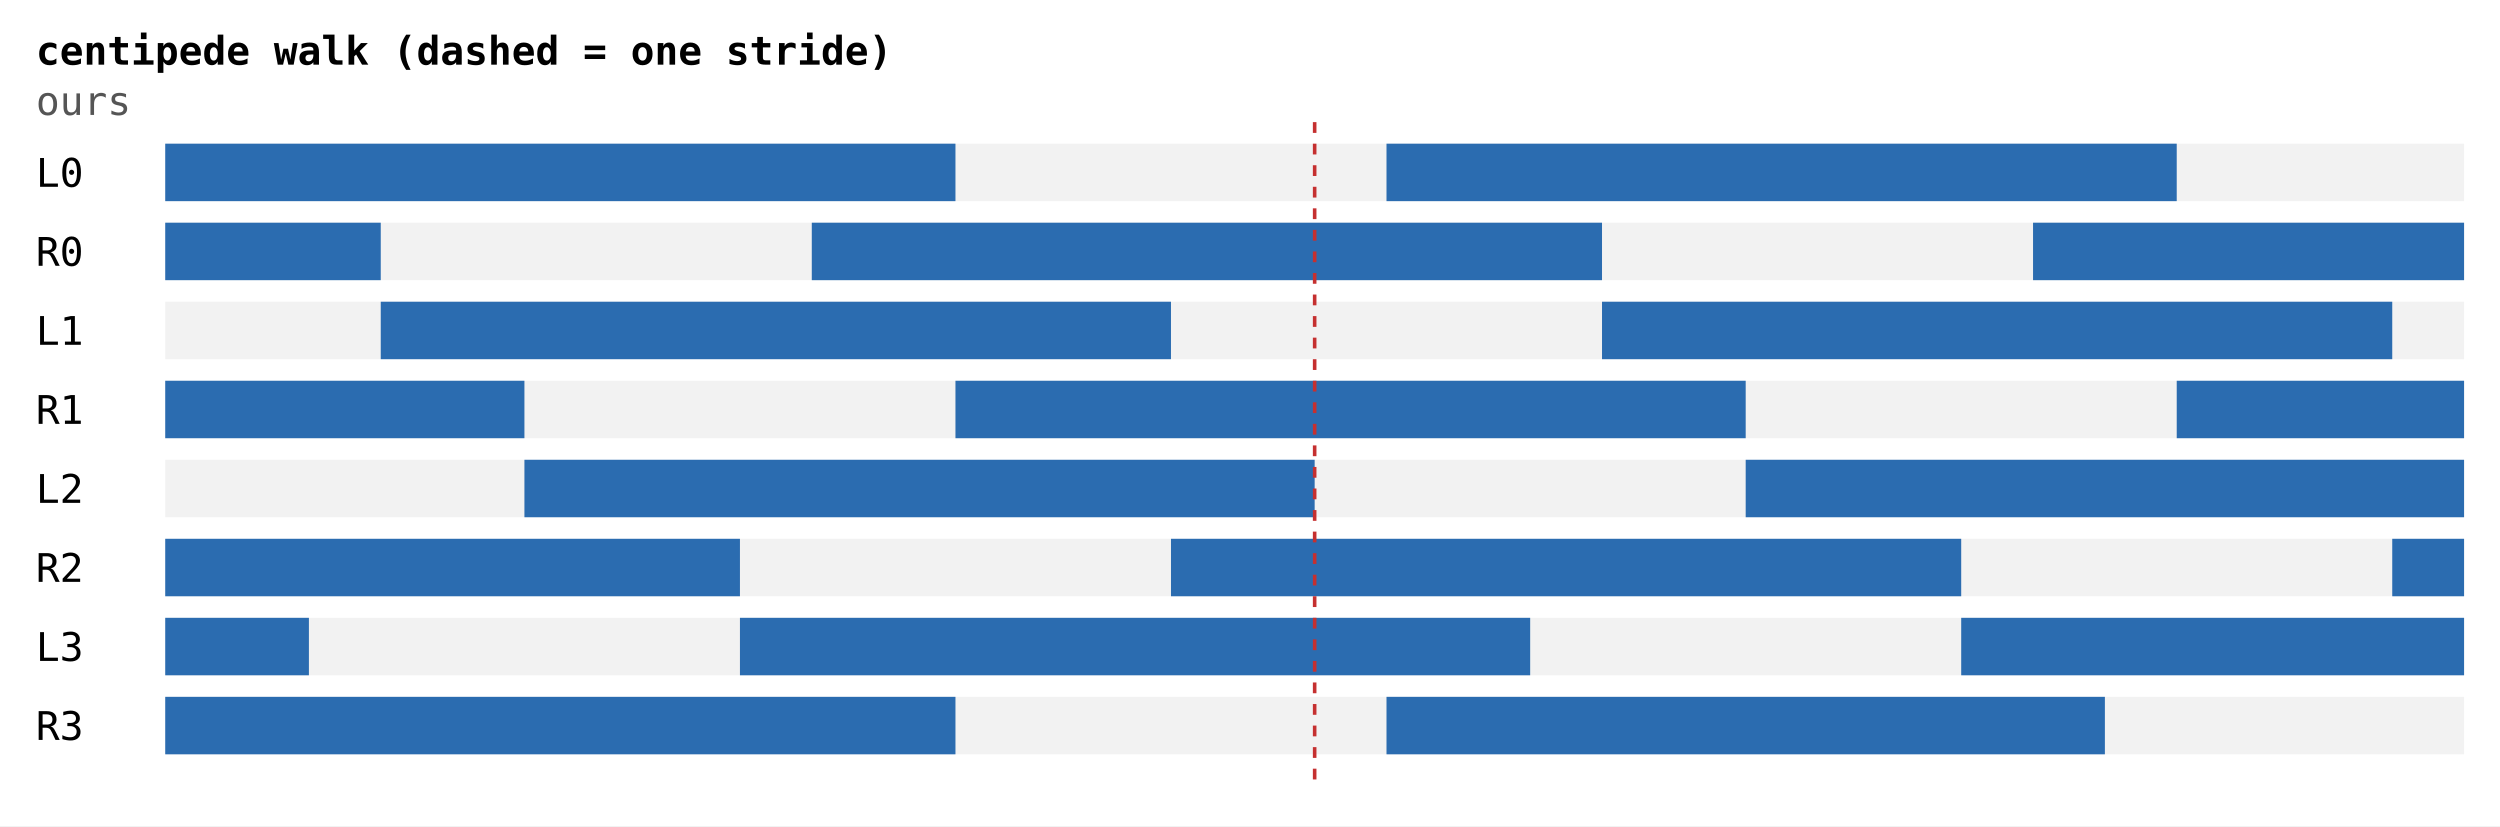
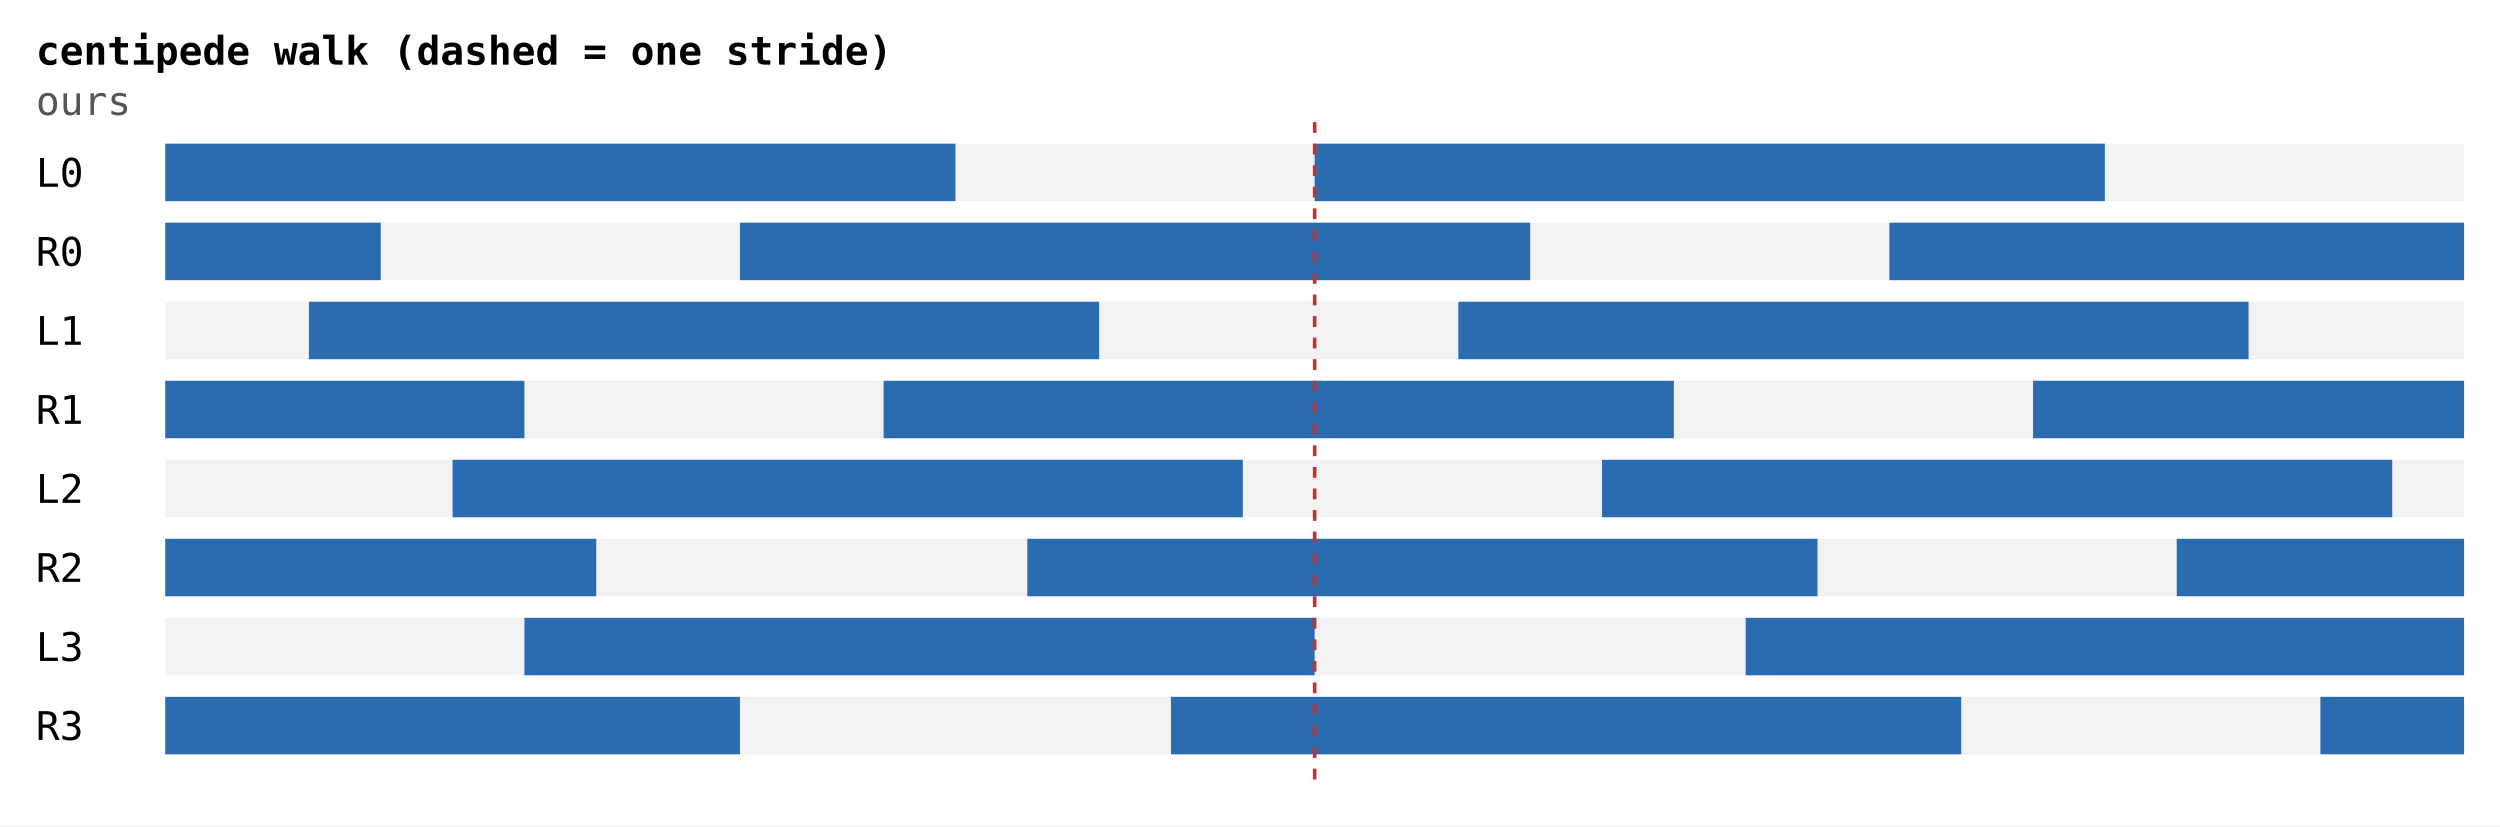
<svg xmlns="http://www.w3.org/2000/svg" width="696" height="230" font-family="monospace" font-size="11">
  <rect width="100%" height="100%" fill="#ffffff" />
  <text x="10" y="18" font-weight="bold">centipede walk (dashed = one stride)</text>
  <text x="10" y="32" fill="#555">ours</text>
  <text x="10" y="52">L0</text>
  <rect x="46" y="40" width="640" height="16" fill="#f2f2f2" />
  <rect x="46.0" y="40" width="220.0" height="16" fill="#2b6cb0" />
-   <rect x="386.0" y="40" width="220.0" height="16" fill="#2b6cb0" />
+   <rect x="366.0" y="40" width="220.0" height="16" fill="#2b6cb0" />
  <text x="10" y="74">R0</text>
  <rect x="46" y="62" width="640" height="16" fill="#f2f2f2" />
  <rect x="46.0" y="62" width="60.0" height="16" fill="#2b6cb0" />
-   <rect x="226.0" y="62" width="220.0" height="16" fill="#2b6cb0" />
-   <rect x="566.0" y="62" width="120.0" height="16" fill="#2b6cb0" />
+   <rect x="206.0" y="62" width="220.0" height="16" fill="#2b6cb0" />
+   <rect x="526.0" y="62" width="160.0" height="16" fill="#2b6cb0" />
  <text x="10" y="96">L1</text>
  <rect x="46" y="84" width="640" height="16" fill="#f2f2f2" />
-   <rect x="106.0" y="84" width="220.0" height="16" fill="#2b6cb0" />
-   <rect x="446.0" y="84" width="220.0" height="16" fill="#2b6cb0" />
+   <rect x="86.0" y="84" width="220.0" height="16" fill="#2b6cb0" />
+   <rect x="406.0" y="84" width="220.0" height="16" fill="#2b6cb0" />
  <text x="10" y="118">R1</text>
  <rect x="46" y="106" width="640" height="16" fill="#f2f2f2" />
  <rect x="46.0" y="106" width="100.0" height="16" fill="#2b6cb0" />
-   <rect x="266.0" y="106" width="220.0" height="16" fill="#2b6cb0" />
-   <rect x="606.0" y="106" width="80.0" height="16" fill="#2b6cb0" />
+   <rect x="246.0" y="106" width="220.0" height="16" fill="#2b6cb0" />
+   <rect x="566.0" y="106" width="120.0" height="16" fill="#2b6cb0" />
  <text x="10" y="140">L2</text>
  <rect x="46" y="128" width="640" height="16" fill="#f2f2f2" />
-   <rect x="146.0" y="128" width="220.0" height="16" fill="#2b6cb0" />
-   <rect x="486.0" y="128" width="200.0" height="16" fill="#2b6cb0" />
+   <rect x="126.0" y="128" width="220.0" height="16" fill="#2b6cb0" />
+   <rect x="446.0" y="128" width="220.0" height="16" fill="#2b6cb0" />
  <text x="10" y="162">R2</text>
  <rect x="46" y="150" width="640" height="16" fill="#f2f2f2" />
-   <rect x="46.0" y="150" width="160.0" height="16" fill="#2b6cb0" />
-   <rect x="326.0" y="150" width="220.0" height="16" fill="#2b6cb0" />
-   <rect x="666.0" y="150" width="20.0" height="16" fill="#2b6cb0" />
+   <rect x="46.0" y="150" width="120.0" height="16" fill="#2b6cb0" />
+   <rect x="286.0" y="150" width="220.0" height="16" fill="#2b6cb0" />
+   <rect x="606.0" y="150" width="80.0" height="16" fill="#2b6cb0" />
  <text x="10" y="184">L3</text>
  <rect x="46" y="172" width="640" height="16" fill="#f2f2f2" />
-   <rect x="46.0" y="172" width="40.0" height="16" fill="#2b6cb0" />
-   <rect x="206.0" y="172" width="220.0" height="16" fill="#2b6cb0" />
-   <rect x="546.0" y="172" width="140.0" height="16" fill="#2b6cb0" />
+   <rect x="146.0" y="172" width="220.0" height="16" fill="#2b6cb0" />
+   <rect x="486.0" y="172" width="200.0" height="16" fill="#2b6cb0" />
  <text x="10" y="206">R3</text>
  <rect x="46" y="194" width="640" height="16" fill="#f2f2f2" />
-   <rect x="46.0" y="194" width="220.0" height="16" fill="#2b6cb0" />
-   <rect x="386.0" y="194" width="200.0" height="16" fill="#2b6cb0" />
+   <rect x="46.0" y="194" width="160.0" height="16" fill="#2b6cb0" />
+   <rect x="326.0" y="194" width="220.0" height="16" fill="#2b6cb0" />
+   <rect x="646.0" y="194" width="40.0" height="16" fill="#2b6cb0" />
  <line x1="366.0" y1="34" x2="366.0" y2="220" stroke="#c53030" stroke-dasharray="3,3" />
</svg>
